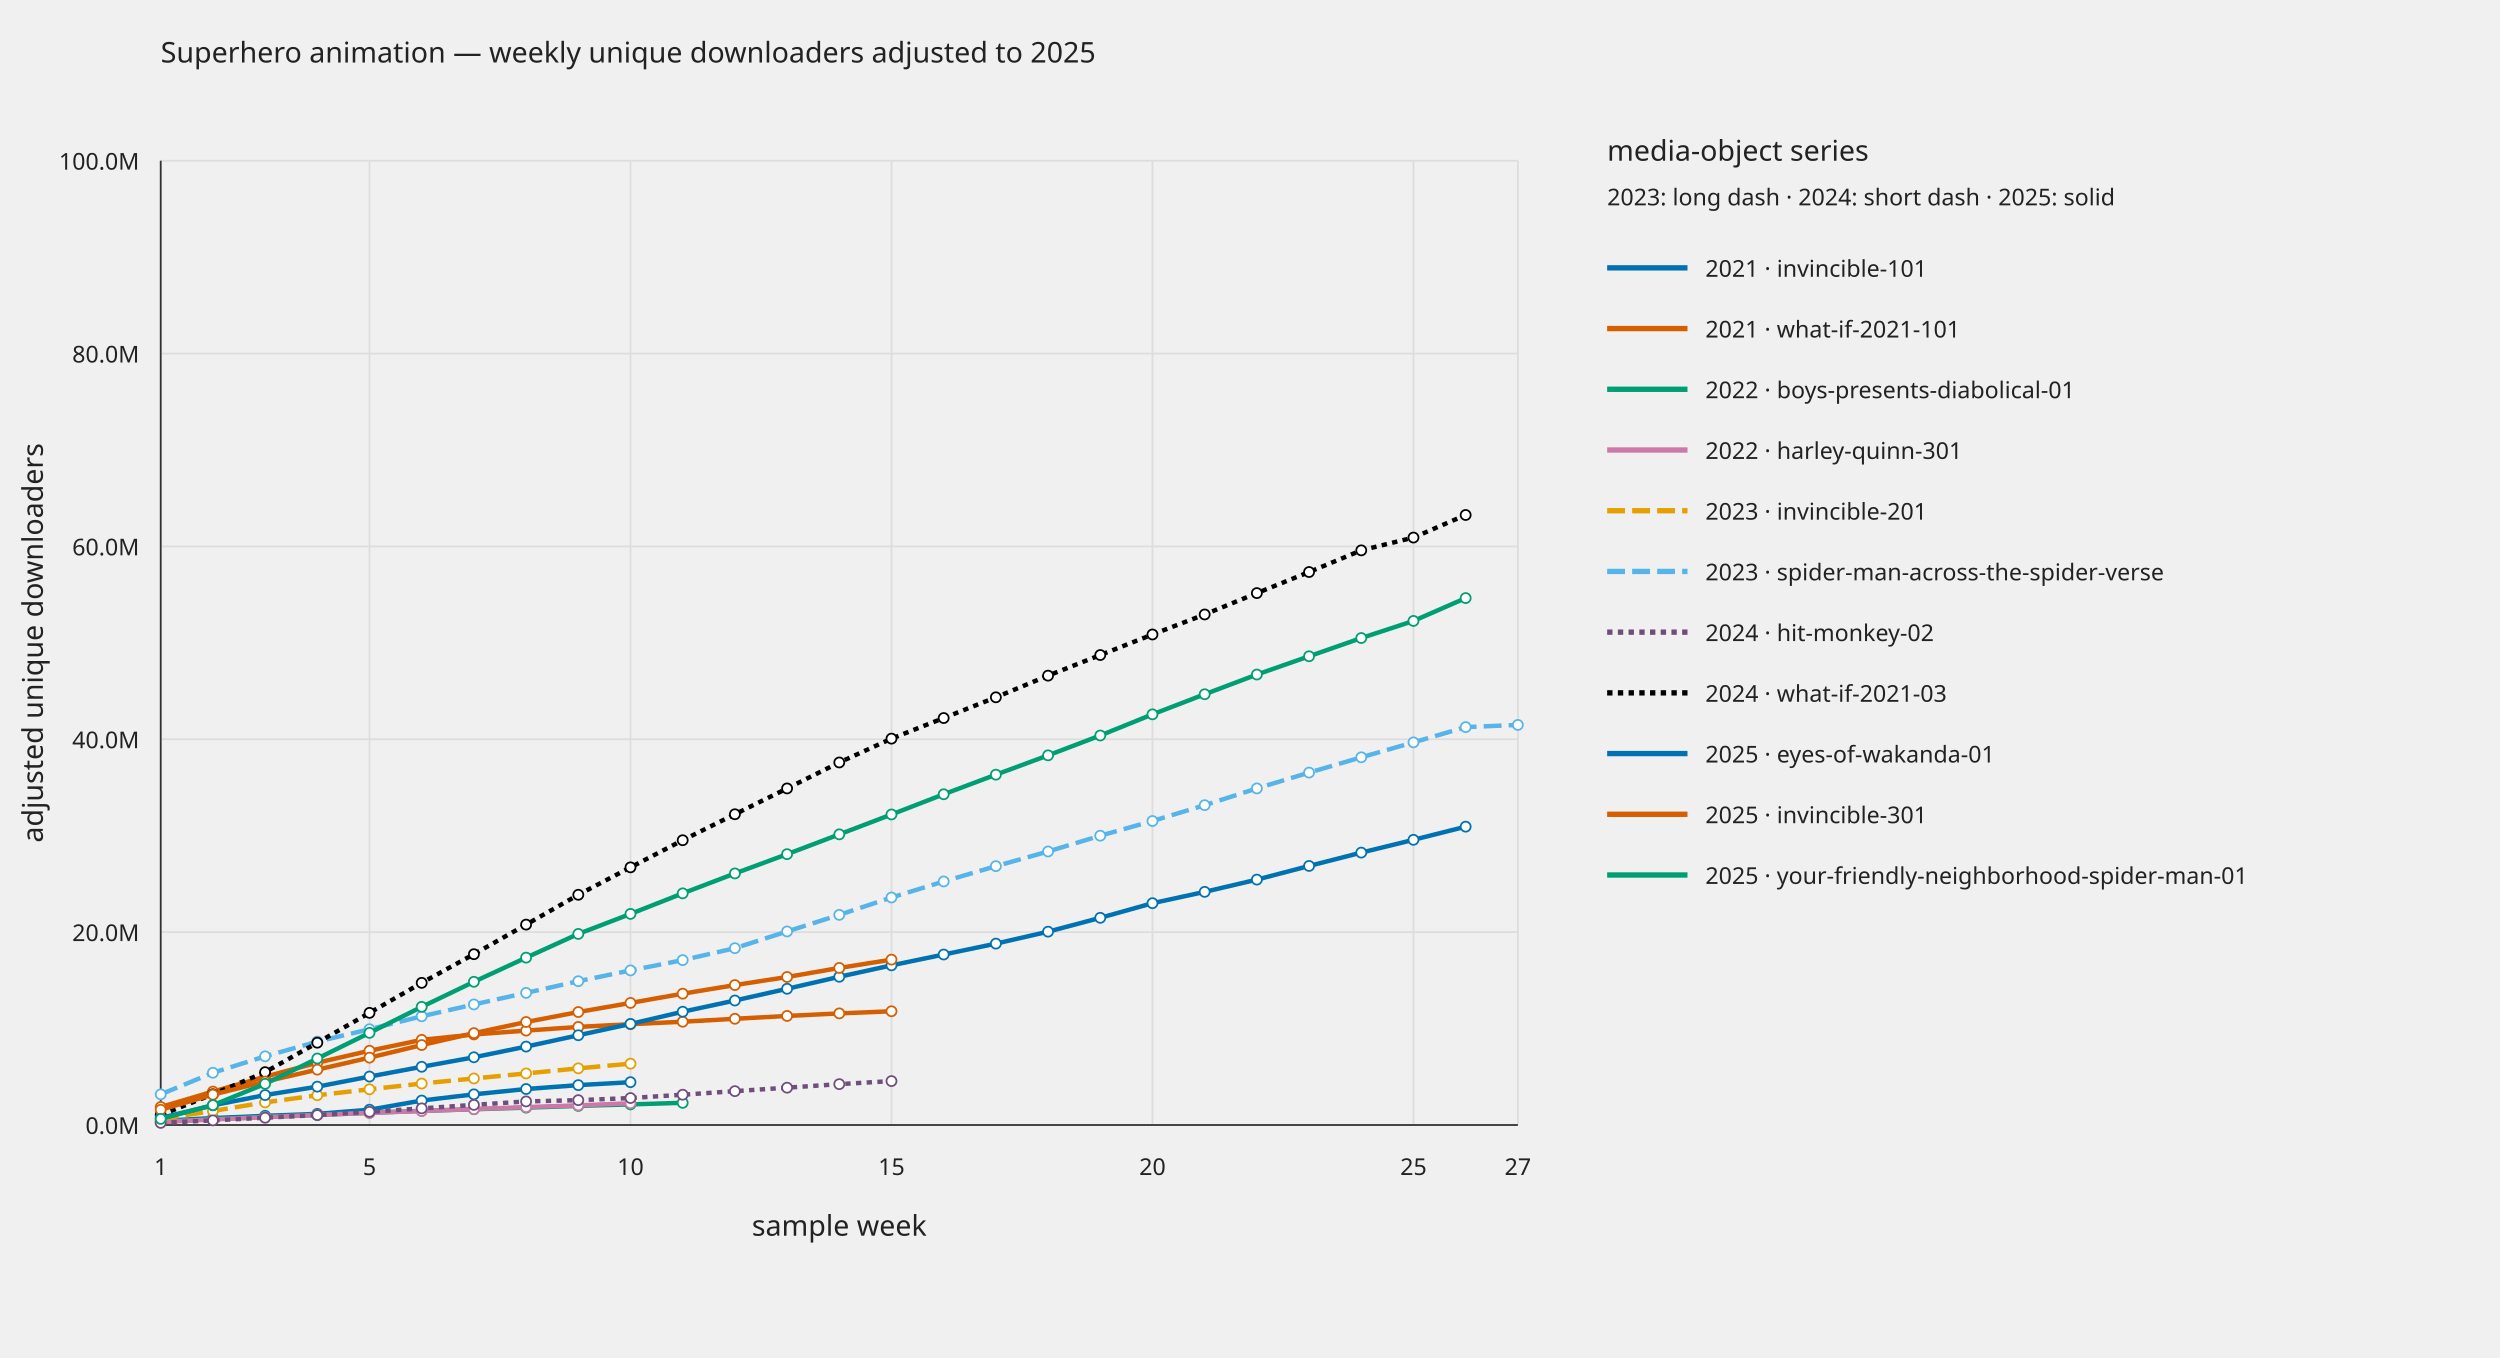
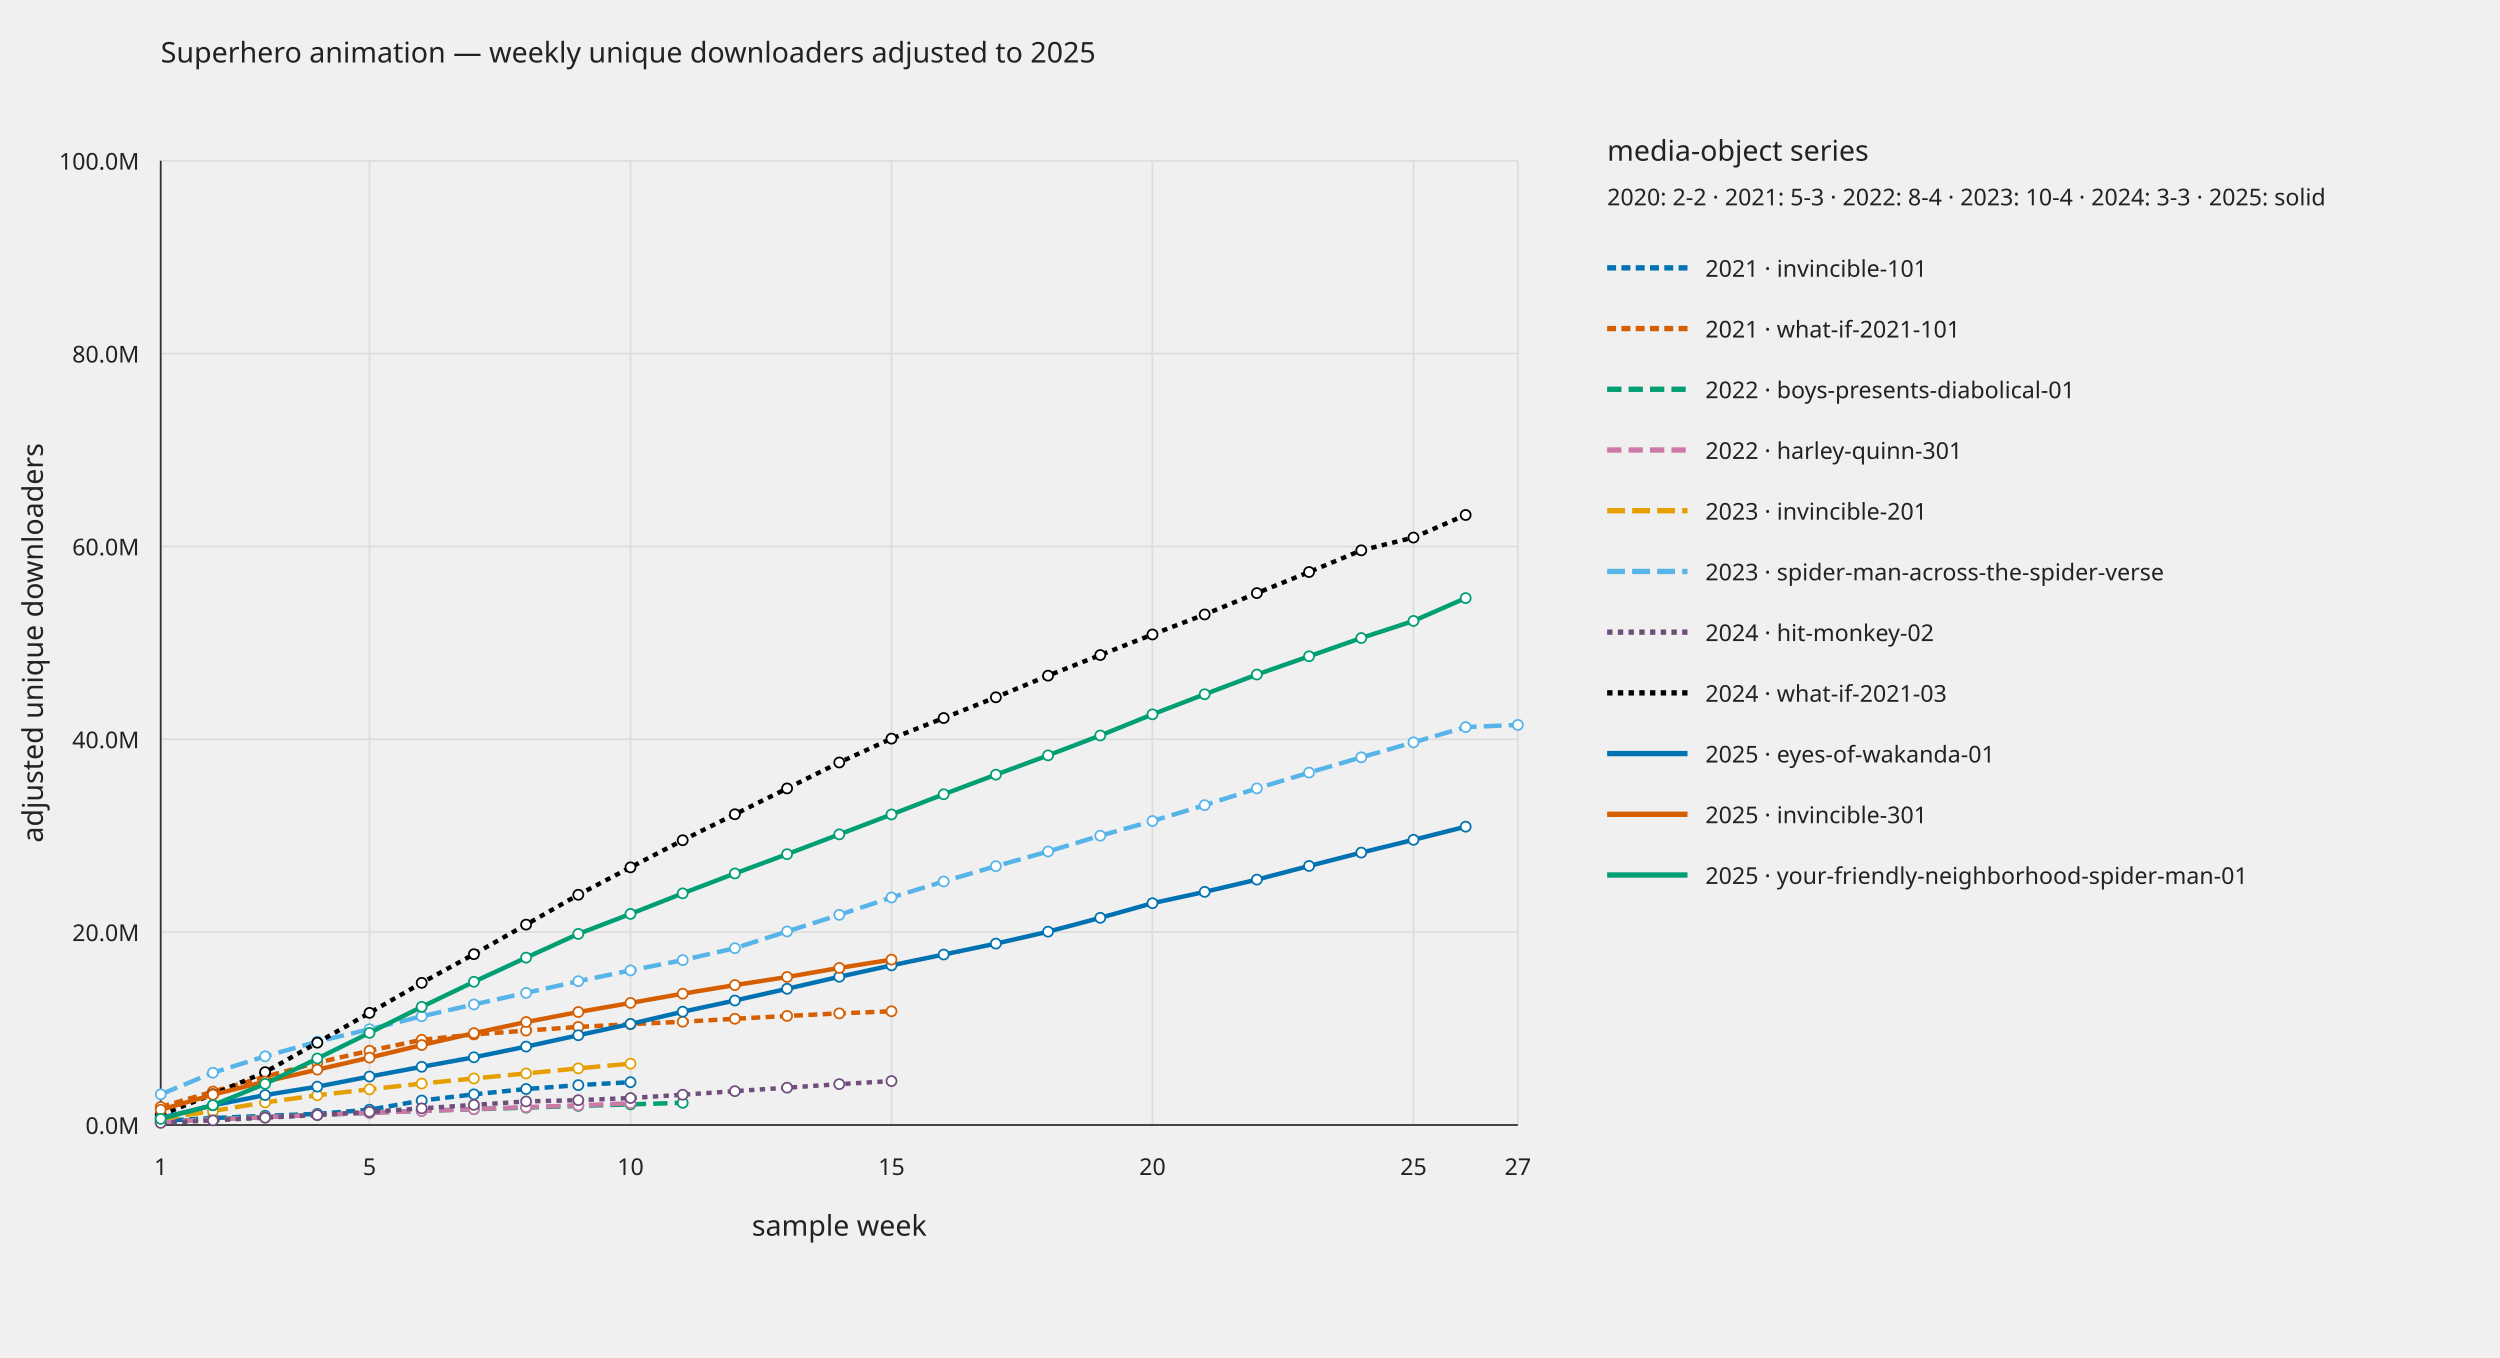
<svg xmlns="http://www.w3.org/2000/svg" role="img" aria-labelledby="superhero-animation-graph-title superhero-animation-graph-desc" viewBox="0 0 1400 760">
  <style>
.axis{stroke:#333;stroke-width:1}.grid{stroke:#ddd;stroke-width:1}
.label{font:16px sans-serif;fill:#222}.small{font:13px sans-serif;fill:#222}
.series{fill:none;stroke-width:2.5}.point{stroke-width:1;fill:#fff}
</style>
  <text x="90" y="35" class="label">Superhero animation — weekly unique downloaders adjusted to 2025</text>
  <line x1="90" y1="630" x2="850" y2="630" class="grid" />
  <text x="78" y="635" text-anchor="end" class="small">0.0M</text>
  <line x1="90" y1="522" x2="850" y2="522" class="grid" />
  <text x="78" y="527" text-anchor="end" class="small">20.0M</text>
  <line x1="90" y1="414" x2="850" y2="414" class="grid" />
  <text x="78" y="419" text-anchor="end" class="small">40.0M</text>
  <line x1="90" y1="306" x2="850" y2="306" class="grid" />
  <text x="78" y="311" text-anchor="end" class="small">60.0M</text>
  <line x1="90" y1="198" x2="850" y2="198" class="grid" />
  <text x="78" y="203" text-anchor="end" class="small">80.0M</text>
  <line x1="90" y1="90" x2="850" y2="90" class="grid" />
  <text x="78" y="95" text-anchor="end" class="small">100.0M</text>
  <line x1="90" y1="90" x2="90" y2="630" class="grid" />
  <text x="90" y="658" text-anchor="middle" class="small">1</text>
  <line x1="206.92" y1="90" x2="206.92" y2="630" class="grid" />
  <text x="206.92" y="658" text-anchor="middle" class="small">5</text>
  <line x1="353.08" y1="90" x2="353.08" y2="630" class="grid" />
  <text x="353.08" y="658" text-anchor="middle" class="small">10</text>
  <line x1="499.23" y1="90" x2="499.23" y2="630" class="grid" />
  <text x="499.23" y="658" text-anchor="middle" class="small">15</text>
  <line x1="645.38" y1="90" x2="645.38" y2="630" class="grid" />
  <text x="645.38" y="658" text-anchor="middle" class="small">20</text>
  <line x1="791.54" y1="90" x2="791.54" y2="630" class="grid" />
  <text x="791.54" y="658" text-anchor="middle" class="small">25</text>
  <line x1="850" y1="90" x2="850" y2="630" class="grid" />
  <text x="850" y="658" text-anchor="middle" class="small">27</text>
  <line x1="90" y1="90" x2="90" y2="630" class="axis" />
  <line x1="90" y1="630" x2="850" y2="630" class="axis" />
  <text x="470.0" y="692" text-anchor="middle" class="label">sample week</text>
  <text x="24" y="360.0" text-anchor="middle" transform="rotate(-90 24 360.0)" class="label">adjusted unique downloaders</text>
  <text x="900" y="90" class="label">media-object series</text>
-   <text x="900" y="115" class="small">2023: long dash · 2024: short dash · 2025: solid</text>
-   <polyline class="series" stroke="#0072B2" points="90,627.69 119.23,626.12 148.46,624.86 177.69,623.76 206.92,621.44 236.15,616.3 265.38,612.83 294.62,609.85 323.85,607.67 353.08,606.02" />
-   <circle class="point" cx="90" cy="627.69" r="2.8" stroke="#0072B2" />
-   <circle class="point" cx="119.23" cy="626.12" r="2.8" stroke="#0072B2" />
-   <circle class="point" cx="148.46" cy="624.86" r="2.8" stroke="#0072B2" />
-   <circle class="point" cx="177.69" cy="623.76" r="2.8" stroke="#0072B2" />
-   <circle class="point" cx="206.92" cy="621.44" r="2.8" stroke="#0072B2" />
-   <circle class="point" cx="236.15" cy="616.3" r="2.8" stroke="#0072B2" />
-   <circle class="point" cx="265.38" cy="612.83" r="2.8" stroke="#0072B2" />
-   <circle class="point" cx="294.62" cy="609.85" r="2.8" stroke="#0072B2" />
-   <circle class="point" cx="323.85" cy="607.67" r="2.8" stroke="#0072B2" />
-   <circle class="point" cx="353.08" cy="606.02" r="2.8" stroke="#0072B2" />
-   <line x1="900" y1="150" x2="945" y2="150" stroke="#0072B2" stroke-width="3" />
-   <text x="955" y="155" class="small">2021 · invincible-101</text>
-   <polyline class="series" stroke="#D55E00" points="90,619.91 119.23,611.28 148.46,602.96 177.69,595.1 206.92,588.42 236.15,582.31 265.38,579.29 294.62,577.13 323.85,575.08 353.08,573.53 382.31,572.17 411.54,570.52 440.77,568.93 470,567.5 499.23,566.31" />
-   <circle class="point" cx="90" cy="619.91" r="2.8" stroke="#D55E00" />
-   <circle class="point" cx="119.23" cy="611.28" r="2.8" stroke="#D55E00" />
-   <circle class="point" cx="148.46" cy="602.96" r="2.8" stroke="#D55E00" />
-   <circle class="point" cx="177.69" cy="595.1" r="2.8" stroke="#D55E00" />
-   <circle class="point" cx="206.92" cy="588.42" r="2.8" stroke="#D55E00" />
-   <circle class="point" cx="236.15" cy="582.31" r="2.8" stroke="#D55E00" />
-   <circle class="point" cx="265.38" cy="579.29" r="2.8" stroke="#D55E00" />
-   <circle class="point" cx="294.62" cy="577.13" r="2.8" stroke="#D55E00" />
-   <circle class="point" cx="323.85" cy="575.08" r="2.8" stroke="#D55E00" />
-   <circle class="point" cx="353.08" cy="573.53" r="2.8" stroke="#D55E00" />
-   <circle class="point" cx="382.31" cy="572.17" r="2.8" stroke="#D55E00" />
-   <circle class="point" cx="411.54" cy="570.52" r="2.8" stroke="#D55E00" />
-   <circle class="point" cx="440.77" cy="568.93" r="2.8" stroke="#D55E00" />
-   <circle class="point" cx="470" cy="567.5" r="2.8" stroke="#D55E00" />
-   <circle class="point" cx="499.23" cy="566.31" r="2.8" stroke="#D55E00" />
-   <line x1="900" y1="184" x2="945" y2="184" stroke="#D55E00" stroke-width="3" />
-   <text x="955" y="189" class="small">2021 · what-if-2021-101</text>
-   <polyline class="series" stroke="#009E73" points="90,628.23 119.23,626.68 148.46,625.5 177.69,624.31 206.92,623.15 236.15,622.1 265.38,621.18 294.62,620.28 323.85,619.31 353.08,618.45 382.31,617.58" />
-   <circle class="point" cx="90" cy="628.23" r="2.8" stroke="#009E73" />
-   <circle class="point" cx="119.23" cy="626.68" r="2.8" stroke="#009E73" />
-   <circle class="point" cx="148.46" cy="625.5" r="2.8" stroke="#009E73" />
-   <circle class="point" cx="177.69" cy="624.31" r="2.8" stroke="#009E73" />
-   <circle class="point" cx="206.92" cy="623.15" r="2.8" stroke="#009E73" />
-   <circle class="point" cx="236.15" cy="622.1" r="2.8" stroke="#009E73" />
-   <circle class="point" cx="265.38" cy="621.18" r="2.8" stroke="#009E73" />
-   <circle class="point" cx="294.62" cy="620.28" r="2.8" stroke="#009E73" />
-   <circle class="point" cx="323.85" cy="619.31" r="2.8" stroke="#009E73" />
-   <circle class="point" cx="353.08" cy="618.45" r="2.8" stroke="#009E73" />
-   <circle class="point" cx="382.31" cy="617.58" r="2.8" stroke="#009E73" />
-   <line x1="900" y1="218" x2="945" y2="218" stroke="#009E73" stroke-width="3" />
-   <text x="955" y="223" class="small">2022 · boys-presents-diabolical-01</text>
-   <polyline class="series" stroke="#CC79A7" points="90,628.23 119.23,626.91 148.46,625.61 177.69,624.37 206.92,623.23 236.15,622.14 265.38,621.09 294.62,619.98 323.85,619.01 353.08,617.8" />
-   <circle class="point" cx="90" cy="628.23" r="2.8" stroke="#CC79A7" />
-   <circle class="point" cx="119.23" cy="626.91" r="2.8" stroke="#CC79A7" />
-   <circle class="point" cx="148.46" cy="625.61" r="2.8" stroke="#CC79A7" />
-   <circle class="point" cx="177.69" cy="624.37" r="2.8" stroke="#CC79A7" />
-   <circle class="point" cx="206.92" cy="623.23" r="2.8" stroke="#CC79A7" />
-   <circle class="point" cx="236.15" cy="622.14" r="2.8" stroke="#CC79A7" />
-   <circle class="point" cx="265.38" cy="621.09" r="2.8" stroke="#CC79A7" />
-   <circle class="point" cx="294.62" cy="619.98" r="2.8" stroke="#CC79A7" />
-   <circle class="point" cx="323.85" cy="619.01" r="2.8" stroke="#CC79A7" />
-   <circle class="point" cx="353.08" cy="617.8" r="2.8" stroke="#CC79A7" />
-   <line x1="900" y1="252" x2="945" y2="252" stroke="#CC79A7" stroke-width="3" />
-   <text x="955" y="257" class="small">2022 · harley-quinn-301</text>
-   <polyline class="series" stroke="#E69F00" stroke-dasharray="10 4" points="90,626.64 119.23,622.14 148.46,617.33 177.69,613.35 206.92,610.01 236.15,606.79 265.38,603.94 294.62,601.13 323.85,598.28 353.08,595.65" />
-   <circle class="point" cx="90" cy="626.64" r="2.8" stroke="#E69F00" />
-   <circle class="point" cx="119.23" cy="622.14" r="2.8" stroke="#E69F00" />
-   <circle class="point" cx="148.46" cy="617.33" r="2.8" stroke="#E69F00" />
-   <circle class="point" cx="177.69" cy="613.35" r="2.8" stroke="#E69F00" />
-   <circle class="point" cx="206.92" cy="610.01" r="2.8" stroke="#E69F00" />
-   <circle class="point" cx="236.15" cy="606.79" r="2.8" stroke="#E69F00" />
-   <circle class="point" cx="265.38" cy="603.94" r="2.8" stroke="#E69F00" />
-   <circle class="point" cx="294.62" cy="601.13" r="2.8" stroke="#E69F00" />
-   <circle class="point" cx="323.85" cy="598.28" r="2.8" stroke="#E69F00" />
-   <circle class="point" cx="353.08" cy="595.65" r="2.8" stroke="#E69F00" />
-   <line x1="900" y1="286" x2="945" y2="286" stroke="#E69F00" stroke-width="3" stroke-dasharray="10 4" />
-   <text x="955" y="291" class="small">2023 · invincible-201</text>
-   <polyline class="series" stroke="#56B4E9" stroke-dasharray="10 4" points="90,612.84 119.23,600.74 148.46,591.54 177.69,583.31 206.92,576.37 236.15,569.13 265.38,562.49 294.62,556.01 323.85,549.48 353.08,543.42 382.31,537.66 411.54,530.98 440.77,521.61 470,512.32 499.23,502.59 528.46,493.62 557.69,485.05 586.92,476.83 616.15,467.99 645.38,459.77 674.62,450.9 703.85,441.51 733.08,432.65 762.31,424.09 791.54,415.72 820.77,407.19 850,405.95" />
-   <circle class="point" cx="90" cy="612.84" r="2.8" stroke="#56B4E9" />
-   <circle class="point" cx="119.23" cy="600.74" r="2.8" stroke="#56B4E9" />
-   <circle class="point" cx="148.46" cy="591.54" r="2.8" stroke="#56B4E9" />
-   <circle class="point" cx="177.69" cy="583.31" r="2.8" stroke="#56B4E9" />
-   <circle class="point" cx="206.92" cy="576.37" r="2.8" stroke="#56B4E9" />
-   <circle class="point" cx="236.15" cy="569.13" r="2.8" stroke="#56B4E9" />
-   <circle class="point" cx="265.38" cy="562.49" r="2.8" stroke="#56B4E9" />
-   <circle class="point" cx="294.62" cy="556.01" r="2.8" stroke="#56B4E9" />
-   <circle class="point" cx="323.85" cy="549.48" r="2.8" stroke="#56B4E9" />
-   <circle class="point" cx="353.08" cy="543.42" r="2.8" stroke="#56B4E9" />
-   <circle class="point" cx="382.31" cy="537.66" r="2.8" stroke="#56B4E9" />
-   <circle class="point" cx="411.54" cy="530.98" r="2.8" stroke="#56B4E9" />
-   <circle class="point" cx="440.77" cy="521.61" r="2.8" stroke="#56B4E9" />
-   <circle class="point" cx="470" cy="512.32" r="2.8" stroke="#56B4E9" />
-   <circle class="point" cx="499.23" cy="502.59" r="2.8" stroke="#56B4E9" />
-   <circle class="point" cx="528.46" cy="493.62" r="2.8" stroke="#56B4E9" />
-   <circle class="point" cx="557.69" cy="485.05" r="2.8" stroke="#56B4E9" />
-   <circle class="point" cx="586.92" cy="476.83" r="2.8" stroke="#56B4E9" />
-   <circle class="point" cx="616.15" cy="467.99" r="2.8" stroke="#56B4E9" />
-   <circle class="point" cx="645.38" cy="459.77" r="2.8" stroke="#56B4E9" />
-   <circle class="point" cx="674.62" cy="450.9" r="2.8" stroke="#56B4E9" />
-   <circle class="point" cx="703.85" cy="441.51" r="2.8" stroke="#56B4E9" />
-   <circle class="point" cx="733.08" cy="432.65" r="2.8" stroke="#56B4E9" />
-   <circle class="point" cx="762.31" cy="424.09" r="2.8" stroke="#56B4E9" />
-   <circle class="point" cx="791.54" cy="415.72" r="2.8" stroke="#56B4E9" />
-   <circle class="point" cx="820.77" cy="407.19" r="2.8" stroke="#56B4E9" />
-   <circle class="point" cx="850" cy="405.95" r="2.8" stroke="#56B4E9" />
-   <line x1="900" y1="320" x2="945" y2="320" stroke="#56B4E9" stroke-width="3" stroke-dasharray="10 4" />
-   <text x="955" y="325" class="small">2023 · spider-man-across-the-spider-verse</text>
-   <polyline class="series" stroke="#6F4E7C" stroke-dasharray="3 3" points="90,628.82 119.23,627.41 148.46,625.92 177.69,624.44 206.92,622.62 236.15,620.69 265.38,618.73 294.62,616.8 323.85,616.09 353.08,614.91 382.31,613.04 411.54,611.05 440.77,609.1 470,607.12 499.23,605.41" />
-   <circle class="point" cx="90" cy="628.82" r="2.8" stroke="#6F4E7C" />
-   <circle class="point" cx="119.23" cy="627.41" r="2.8" stroke="#6F4E7C" />
-   <circle class="point" cx="148.46" cy="625.92" r="2.8" stroke="#6F4E7C" />
-   <circle class="point" cx="177.69" cy="624.44" r="2.8" stroke="#6F4E7C" />
-   <circle class="point" cx="206.92" cy="622.62" r="2.8" stroke="#6F4E7C" />
-   <circle class="point" cx="236.15" cy="620.69" r="2.8" stroke="#6F4E7C" />
-   <circle class="point" cx="265.38" cy="618.73" r="2.8" stroke="#6F4E7C" />
-   <circle class="point" cx="294.62" cy="616.8" r="2.8" stroke="#6F4E7C" />
-   <circle class="point" cx="323.85" cy="616.09" r="2.8" stroke="#6F4E7C" />
-   <circle class="point" cx="353.08" cy="614.91" r="2.8" stroke="#6F4E7C" />
-   <circle class="point" cx="382.31" cy="613.04" r="2.8" stroke="#6F4E7C" />
-   <circle class="point" cx="411.54" cy="611.05" r="2.8" stroke="#6F4E7C" />
-   <circle class="point" cx="440.77" cy="609.1" r="2.8" stroke="#6F4E7C" />
-   <circle class="point" cx="470" cy="607.12" r="2.8" stroke="#6F4E7C" />
-   <circle class="point" cx="499.23" cy="605.41" r="2.8" stroke="#6F4E7C" />
-   <line x1="900" y1="354" x2="945" y2="354" stroke="#6F4E7C" stroke-width="3" stroke-dasharray="3 3" />
-   <text x="955" y="359" class="small">2024 · hit-monkey-02</text>
-   <polyline class="series" stroke="#000000" stroke-dasharray="3 3" points="90,624.44 119.23,612.77 148.46,600.41 177.69,583.91 206.92,567.2 236.15,550.39 265.38,534.35 294.62,517.78 323.85,501.07 353.08,485.72 382.31,470.53 411.54,455.98 440.77,441.52 470,426.98 499.23,413.63 528.46,402.1 557.69,390.49 586.92,378.36 616.15,366.82 645.38,355.31 674.62,344.1 703.85,332.13 733.08,320.33 762.31,308.2 791.54,301.03 820.77,288.39" />
-   <circle class="point" cx="90" cy="624.44" r="2.8" stroke="#000000" />
-   <circle class="point" cx="119.23" cy="612.77" r="2.8" stroke="#000000" />
-   <circle class="point" cx="148.46" cy="600.41" r="2.8" stroke="#000000" />
-   <circle class="point" cx="177.69" cy="583.91" r="2.8" stroke="#000000" />
-   <circle class="point" cx="206.92" cy="567.2" r="2.8" stroke="#000000" />
-   <circle class="point" cx="236.15" cy="550.39" r="2.8" stroke="#000000" />
-   <circle class="point" cx="265.38" cy="534.35" r="2.8" stroke="#000000" />
-   <circle class="point" cx="294.62" cy="517.78" r="2.8" stroke="#000000" />
-   <circle class="point" cx="323.85" cy="501.07" r="2.8" stroke="#000000" />
-   <circle class="point" cx="353.08" cy="485.72" r="2.8" stroke="#000000" />
-   <circle class="point" cx="382.31" cy="470.53" r="2.8" stroke="#000000" />
-   <circle class="point" cx="411.54" cy="455.98" r="2.8" stroke="#000000" />
-   <circle class="point" cx="440.77" cy="441.52" r="2.8" stroke="#000000" />
-   <circle class="point" cx="470" cy="426.98" r="2.8" stroke="#000000" />
-   <circle class="point" cx="499.23" cy="413.63" r="2.8" stroke="#000000" />
-   <circle class="point" cx="528.46" cy="402.1" r="2.8" stroke="#000000" />
-   <circle class="point" cx="557.69" cy="390.49" r="2.8" stroke="#000000" />
-   <circle class="point" cx="586.92" cy="378.36" r="2.8" stroke="#000000" />
-   <circle class="point" cx="616.15" cy="366.82" r="2.8" stroke="#000000" />
-   <circle class="point" cx="645.38" cy="355.31" r="2.8" stroke="#000000" />
-   <circle class="point" cx="674.62" cy="344.1" r="2.8" stroke="#000000" />
-   <circle class="point" cx="703.85" cy="332.13" r="2.8" stroke="#000000" />
-   <circle class="point" cx="733.08" cy="320.33" r="2.8" stroke="#000000" />
-   <circle class="point" cx="762.31" cy="308.2" r="2.8" stroke="#000000" />
-   <circle class="point" cx="791.54" cy="301.03" r="2.8" stroke="#000000" />
-   <circle class="point" cx="820.77" cy="288.39" r="2.8" stroke="#000000" />
-   <line x1="900" y1="388" x2="945" y2="388" stroke="#000000" stroke-width="3" stroke-dasharray="3 3" />
-   <text x="955" y="393" class="small">2024 · what-if-2021-03</text>
-   <polyline class="series" stroke="#0072B2" points="90,626.06 119.23,618.97 148.46,613.23 177.69,608.52 206.92,602.87 236.15,597.4 265.38,592.08 294.62,586.09 323.85,579.74 353.08,573.39 382.31,566.56 411.54,560.28 440.77,553.71 470,546.99 499.23,540.59 528.46,534.53 557.69,528.43 586.92,521.73 616.15,513.97 645.38,505.79 674.62,499.44 703.85,492.58 733.08,484.93 762.31,477.46 791.54,470.29 820.77,462.93" />
-   <circle class="point" cx="90" cy="626.06" r="2.8" stroke="#0072B2" />
-   <circle class="point" cx="119.23" cy="618.97" r="2.8" stroke="#0072B2" />
-   <circle class="point" cx="148.46" cy="613.23" r="2.8" stroke="#0072B2" />
-   <circle class="point" cx="177.69" cy="608.52" r="2.8" stroke="#0072B2" />
-   <circle class="point" cx="206.92" cy="602.87" r="2.8" stroke="#0072B2" />
-   <circle class="point" cx="236.15" cy="597.4" r="2.8" stroke="#0072B2" />
-   <circle class="point" cx="265.38" cy="592.08" r="2.8" stroke="#0072B2" />
-   <circle class="point" cx="294.62" cy="586.09" r="2.8" stroke="#0072B2" />
-   <circle class="point" cx="323.85" cy="579.74" r="2.8" stroke="#0072B2" />
-   <circle class="point" cx="353.08" cy="573.39" r="2.8" stroke="#0072B2" />
-   <circle class="point" cx="382.31" cy="566.56" r="2.8" stroke="#0072B2" />
-   <circle class="point" cx="411.54" cy="560.28" r="2.8" stroke="#0072B2" />
-   <circle class="point" cx="440.77" cy="553.71" r="2.8" stroke="#0072B2" />
-   <circle class="point" cx="470" cy="546.99" r="2.8" stroke="#0072B2" />
-   <circle class="point" cx="499.23" cy="540.59" r="2.8" stroke="#0072B2" />
-   <circle class="point" cx="528.46" cy="534.53" r="2.8" stroke="#0072B2" />
-   <circle class="point" cx="557.69" cy="528.43" r="2.8" stroke="#0072B2" />
-   <circle class="point" cx="586.92" cy="521.73" r="2.8" stroke="#0072B2" />
-   <circle class="point" cx="616.15" cy="513.97" r="2.8" stroke="#0072B2" />
-   <circle class="point" cx="645.38" cy="505.79" r="2.8" stroke="#0072B2" />
-   <circle class="point" cx="674.62" cy="499.44" r="2.8" stroke="#0072B2" />
-   <circle class="point" cx="703.85" cy="492.58" r="2.8" stroke="#0072B2" />
-   <circle class="point" cx="733.08" cy="484.93" r="2.8" stroke="#0072B2" />
-   <circle class="point" cx="762.31" cy="477.46" r="2.8" stroke="#0072B2" />
-   <circle class="point" cx="791.54" cy="470.29" r="2.8" stroke="#0072B2" />
-   <circle class="point" cx="820.77" cy="462.93" r="2.8" stroke="#0072B2" />
-   <line x1="900" y1="422" x2="945" y2="422" stroke="#0072B2" stroke-width="3" />
-   <text x="955" y="427" class="small">2025 · eyes-of-wakanda-01</text>
-   <polyline class="series" stroke="#D55E00" points="90,621.45 119.23,612.99 148.46,605.69 177.69,598.99 206.92,592.28 236.15,585.22 265.38,578.56 294.62,572.32 323.85,566.74 353.08,561.63 382.31,556.46 411.54,551.64 440.77,547.11 470,542.04 499.23,537.39" />
-   <circle class="point" cx="90" cy="621.45" r="2.8" stroke="#D55E00" />
-   <circle class="point" cx="119.23" cy="612.99" r="2.8" stroke="#D55E00" />
-   <circle class="point" cx="148.46" cy="605.69" r="2.8" stroke="#D55E00" />
-   <circle class="point" cx="177.69" cy="598.99" r="2.8" stroke="#D55E00" />
-   <circle class="point" cx="206.92" cy="592.28" r="2.8" stroke="#D55E00" />
-   <circle class="point" cx="236.15" cy="585.22" r="2.8" stroke="#D55E00" />
-   <circle class="point" cx="265.38" cy="578.56" r="2.8" stroke="#D55E00" />
-   <circle class="point" cx="294.62" cy="572.32" r="2.8" stroke="#D55E00" />
-   <circle class="point" cx="323.85" cy="566.74" r="2.8" stroke="#D55E00" />
-   <circle class="point" cx="353.08" cy="561.63" r="2.8" stroke="#D55E00" />
-   <circle class="point" cx="382.31" cy="556.46" r="2.8" stroke="#D55E00" />
-   <circle class="point" cx="411.54" cy="551.64" r="2.8" stroke="#D55E00" />
-   <circle class="point" cx="440.77" cy="547.11" r="2.8" stroke="#D55E00" />
-   <circle class="point" cx="470" cy="542.04" r="2.8" stroke="#D55E00" />
-   <circle class="point" cx="499.23" cy="537.39" r="2.8" stroke="#D55E00" />
-   <line x1="900" y1="456" x2="945" y2="456" stroke="#D55E00" stroke-width="3" />
-   <text x="955" y="461" class="small">2025 · invincible-301</text>
-   <polyline class="series" stroke="#009E73" points="90,626.56 119.23,618.88 148.46,606.95 177.69,592.77 206.92,578.39 236.15,563.84 265.38,549.8 294.62,536.27 323.85,522.99 353.08,511.78 382.31,500.28 411.54,489.13 440.77,478.33 470,467.24 499.23,456.1 528.46,444.79 557.69,433.81 586.92,423 616.15,411.87 645.38,400.03 674.62,388.78 703.85,377.74 733.08,367.51 762.31,357.3 791.54,347.72 820.77,334.93" />
-   <circle class="point" cx="90" cy="626.56" r="2.8" stroke="#009E73" />
-   <circle class="point" cx="119.23" cy="618.88" r="2.8" stroke="#009E73" />
-   <circle class="point" cx="148.46" cy="606.95" r="2.8" stroke="#009E73" />
-   <circle class="point" cx="177.69" cy="592.77" r="2.8" stroke="#009E73" />
-   <circle class="point" cx="206.92" cy="578.39" r="2.8" stroke="#009E73" />
-   <circle class="point" cx="236.15" cy="563.84" r="2.8" stroke="#009E73" />
-   <circle class="point" cx="265.38" cy="549.8" r="2.8" stroke="#009E73" />
-   <circle class="point" cx="294.62" cy="536.27" r="2.8" stroke="#009E73" />
-   <circle class="point" cx="323.85" cy="522.99" r="2.8" stroke="#009E73" />
-   <circle class="point" cx="353.08" cy="511.78" r="2.8" stroke="#009E73" />
-   <circle class="point" cx="382.31" cy="500.28" r="2.8" stroke="#009E73" />
-   <circle class="point" cx="411.54" cy="489.13" r="2.8" stroke="#009E73" />
-   <circle class="point" cx="440.77" cy="478.33" r="2.8" stroke="#009E73" />
-   <circle class="point" cx="470" cy="467.24" r="2.8" stroke="#009E73" />
-   <circle class="point" cx="499.23" cy="456.1" r="2.8" stroke="#009E73" />
-   <circle class="point" cx="528.46" cy="444.79" r="2.8" stroke="#009E73" />
-   <circle class="point" cx="557.69" cy="433.81" r="2.8" stroke="#009E73" />
-   <circle class="point" cx="586.92" cy="423" r="2.8" stroke="#009E73" />
-   <circle class="point" cx="616.15" cy="411.87" r="2.8" stroke="#009E73" />
-   <circle class="point" cx="645.38" cy="400.03" r="2.8" stroke="#009E73" />
-   <circle class="point" cx="674.62" cy="388.78" r="2.8" stroke="#009E73" />
-   <circle class="point" cx="703.85" cy="377.74" r="2.8" stroke="#009E73" />
-   <circle class="point" cx="733.08" cy="367.51" r="2.8" stroke="#009E73" />
-   <circle class="point" cx="762.31" cy="357.3" r="2.8" stroke="#009E73" />
-   <circle class="point" cx="791.54" cy="347.72" r="2.8" stroke="#009E73" />
-   <circle class="point" cx="820.77" cy="334.93" r="2.8" stroke="#009E73" />
-   <line x1="900" y1="490" x2="945" y2="490" stroke="#009E73" stroke-width="3" />
-   <text x="955" y="495" class="small">2025 · your-friendly-neighborhood-spider-man-01</text>
+   <text x="900" y="115" class="small">2020: 2-2 · 2021: 5-3 · 2022: 8-4 · 2023: 10-4 · 2024: 3-3 · 2025: solid</text>
+   <g id="composite-chart">
+     <g id="line-graph-1-invincible-101">
+       <polyline class="series" stroke="#0072B2" stroke-dasharray="5 3" points="90,627.69 119.23,626.12 148.46,624.86 177.69,623.76 206.92,621.44 236.15,616.3 265.38,612.83 294.62,609.85 323.85,607.67 353.08,606.02" />
+       <circle class="point" cx="90" cy="627.69" r="2.8" stroke="#0072B2" />
+       <circle class="point" cx="119.23" cy="626.12" r="2.8" stroke="#0072B2" />
+       <circle class="point" cx="148.46" cy="624.86" r="2.8" stroke="#0072B2" />
+       <circle class="point" cx="177.69" cy="623.76" r="2.8" stroke="#0072B2" />
+       <circle class="point" cx="206.92" cy="621.44" r="2.8" stroke="#0072B2" />
+       <circle class="point" cx="236.15" cy="616.3" r="2.8" stroke="#0072B2" />
+       <circle class="point" cx="265.38" cy="612.83" r="2.8" stroke="#0072B2" />
+       <circle class="point" cx="294.62" cy="609.85" r="2.8" stroke="#0072B2" />
+       <circle class="point" cx="323.85" cy="607.67" r="2.8" stroke="#0072B2" />
+       <circle class="point" cx="353.08" cy="606.02" r="2.8" stroke="#0072B2" />
+       <line x1="900" y1="150" x2="945" y2="150" stroke="#0072B2" stroke-width="3" stroke-dasharray="5 3" />
+       <text x="955" y="155" class="small">2021 · invincible-101</text>
+     </g>
+     <g id="line-graph-2-what-if-2021-101">
+       <polyline class="series" stroke="#D55E00" stroke-dasharray="5 3" points="90,619.91 119.23,611.28 148.46,602.96 177.69,595.1 206.92,588.42 236.15,582.31 265.38,579.29 294.62,577.13 323.85,575.08 353.08,573.53 382.31,572.17 411.54,570.52 440.77,568.93 470,567.5 499.23,566.31" />
+       <circle class="point" cx="90" cy="619.91" r="2.8" stroke="#D55E00" />
+       <circle class="point" cx="119.23" cy="611.28" r="2.8" stroke="#D55E00" />
+       <circle class="point" cx="148.46" cy="602.96" r="2.8" stroke="#D55E00" />
+       <circle class="point" cx="177.69" cy="595.1" r="2.8" stroke="#D55E00" />
+       <circle class="point" cx="206.92" cy="588.42" r="2.8" stroke="#D55E00" />
+       <circle class="point" cx="236.15" cy="582.31" r="2.8" stroke="#D55E00" />
+       <circle class="point" cx="265.38" cy="579.29" r="2.8" stroke="#D55E00" />
+       <circle class="point" cx="294.62" cy="577.13" r="2.8" stroke="#D55E00" />
+       <circle class="point" cx="323.85" cy="575.08" r="2.8" stroke="#D55E00" />
+       <circle class="point" cx="353.08" cy="573.53" r="2.8" stroke="#D55E00" />
+       <circle class="point" cx="382.31" cy="572.17" r="2.8" stroke="#D55E00" />
+       <circle class="point" cx="411.54" cy="570.52" r="2.8" stroke="#D55E00" />
+       <circle class="point" cx="440.77" cy="568.93" r="2.8" stroke="#D55E00" />
+       <circle class="point" cx="470" cy="567.5" r="2.8" stroke="#D55E00" />
+       <circle class="point" cx="499.23" cy="566.31" r="2.8" stroke="#D55E00" />
+       <line x1="900" y1="184" x2="945" y2="184" stroke="#D55E00" stroke-width="3" stroke-dasharray="5 3" />
+       <text x="955" y="189" class="small">2021 · what-if-2021-101</text>
+     </g>
+     <g id="line-graph-3-boys-presents-diabolical-01">
+       <polyline class="series" stroke="#009E73" stroke-dasharray="8 4" points="90,628.23 119.23,626.68 148.46,625.5 177.69,624.31 206.92,623.15 236.15,622.1 265.38,621.18 294.62,620.28 323.85,619.31 353.08,618.45 382.31,617.58" />
+       <circle class="point" cx="90" cy="628.23" r="2.8" stroke="#009E73" />
+       <circle class="point" cx="119.23" cy="626.68" r="2.8" stroke="#009E73" />
+       <circle class="point" cx="148.46" cy="625.5" r="2.8" stroke="#009E73" />
+       <circle class="point" cx="177.69" cy="624.31" r="2.8" stroke="#009E73" />
+       <circle class="point" cx="206.92" cy="623.15" r="2.8" stroke="#009E73" />
+       <circle class="point" cx="236.15" cy="622.1" r="2.8" stroke="#009E73" />
+       <circle class="point" cx="265.38" cy="621.18" r="2.8" stroke="#009E73" />
+       <circle class="point" cx="294.62" cy="620.28" r="2.8" stroke="#009E73" />
+       <circle class="point" cx="323.85" cy="619.31" r="2.8" stroke="#009E73" />
+       <circle class="point" cx="353.08" cy="618.45" r="2.8" stroke="#009E73" />
+       <circle class="point" cx="382.31" cy="617.58" r="2.8" stroke="#009E73" />
+       <line x1="900" y1="218" x2="945" y2="218" stroke="#009E73" stroke-width="3" stroke-dasharray="8 4" />
+       <text x="955" y="223" class="small">2022 · boys-presents-diabolical-01</text>
+     </g>
+     <g id="line-graph-4-harley-quinn-301">
+       <polyline class="series" stroke="#CC79A7" stroke-dasharray="8 4" points="90,628.23 119.23,626.91 148.46,625.61 177.69,624.37 206.92,623.23 236.15,622.14 265.38,621.09 294.62,619.98 323.85,619.01 353.08,617.8" />
+       <circle class="point" cx="90" cy="628.23" r="2.8" stroke="#CC79A7" />
+       <circle class="point" cx="119.23" cy="626.91" r="2.8" stroke="#CC79A7" />
+       <circle class="point" cx="148.46" cy="625.61" r="2.8" stroke="#CC79A7" />
+       <circle class="point" cx="177.69" cy="624.37" r="2.8" stroke="#CC79A7" />
+       <circle class="point" cx="206.92" cy="623.23" r="2.8" stroke="#CC79A7" />
+       <circle class="point" cx="236.15" cy="622.14" r="2.8" stroke="#CC79A7" />
+       <circle class="point" cx="265.38" cy="621.09" r="2.8" stroke="#CC79A7" />
+       <circle class="point" cx="294.62" cy="619.98" r="2.8" stroke="#CC79A7" />
+       <circle class="point" cx="323.85" cy="619.01" r="2.8" stroke="#CC79A7" />
+       <circle class="point" cx="353.08" cy="617.8" r="2.8" stroke="#CC79A7" />
+       <line x1="900" y1="252" x2="945" y2="252" stroke="#CC79A7" stroke-width="3" stroke-dasharray="8 4" />
+       <text x="955" y="257" class="small">2022 · harley-quinn-301</text>
+     </g>
+     <g id="line-graph-5-invincible-201">
+       <polyline class="series" stroke="#E69F00" stroke-dasharray="10 4" points="90,626.64 119.23,622.14 148.46,617.33 177.69,613.35 206.92,610.01 236.15,606.79 265.38,603.94 294.62,601.13 323.85,598.28 353.08,595.65" />
+       <circle class="point" cx="90" cy="626.64" r="2.8" stroke="#E69F00" />
+       <circle class="point" cx="119.23" cy="622.14" r="2.8" stroke="#E69F00" />
+       <circle class="point" cx="148.46" cy="617.33" r="2.8" stroke="#E69F00" />
+       <circle class="point" cx="177.69" cy="613.35" r="2.8" stroke="#E69F00" />
+       <circle class="point" cx="206.92" cy="610.01" r="2.8" stroke="#E69F00" />
+       <circle class="point" cx="236.15" cy="606.79" r="2.8" stroke="#E69F00" />
+       <circle class="point" cx="265.38" cy="603.94" r="2.8" stroke="#E69F00" />
+       <circle class="point" cx="294.62" cy="601.13" r="2.8" stroke="#E69F00" />
+       <circle class="point" cx="323.85" cy="598.28" r="2.8" stroke="#E69F00" />
+       <circle class="point" cx="353.08" cy="595.65" r="2.8" stroke="#E69F00" />
+       <line x1="900" y1="286" x2="945" y2="286" stroke="#E69F00" stroke-width="3" stroke-dasharray="10 4" />
+       <text x="955" y="291" class="small">2023 · invincible-201</text>
+     </g>
+     <g id="line-graph-6-spider-man-across-the-spider-verse">
+       <polyline class="series" stroke="#56B4E9" stroke-dasharray="10 4" points="90,612.84 119.23,600.74 148.46,591.54 177.69,583.31 206.92,576.37 236.15,569.13 265.38,562.49 294.62,556.01 323.85,549.48 353.08,543.42 382.31,537.66 411.54,530.98 440.77,521.61 470,512.32 499.23,502.59 528.46,493.62 557.69,485.05 586.92,476.83 616.15,467.99 645.38,459.77 674.62,450.9 703.85,441.51 733.08,432.65 762.31,424.09 791.54,415.72 820.77,407.19 850,405.95" />
+       <circle class="point" cx="90" cy="612.84" r="2.8" stroke="#56B4E9" />
+       <circle class="point" cx="119.23" cy="600.74" r="2.8" stroke="#56B4E9" />
+       <circle class="point" cx="148.46" cy="591.54" r="2.8" stroke="#56B4E9" />
+       <circle class="point" cx="177.69" cy="583.31" r="2.8" stroke="#56B4E9" />
+       <circle class="point" cx="206.92" cy="576.37" r="2.8" stroke="#56B4E9" />
+       <circle class="point" cx="236.15" cy="569.13" r="2.8" stroke="#56B4E9" />
+       <circle class="point" cx="265.38" cy="562.49" r="2.8" stroke="#56B4E9" />
+       <circle class="point" cx="294.62" cy="556.01" r="2.8" stroke="#56B4E9" />
+       <circle class="point" cx="323.85" cy="549.48" r="2.8" stroke="#56B4E9" />
+       <circle class="point" cx="353.08" cy="543.42" r="2.8" stroke="#56B4E9" />
+       <circle class="point" cx="382.31" cy="537.66" r="2.8" stroke="#56B4E9" />
+       <circle class="point" cx="411.54" cy="530.98" r="2.8" stroke="#56B4E9" />
+       <circle class="point" cx="440.77" cy="521.61" r="2.8" stroke="#56B4E9" />
+       <circle class="point" cx="470" cy="512.32" r="2.8" stroke="#56B4E9" />
+       <circle class="point" cx="499.23" cy="502.59" r="2.8" stroke="#56B4E9" />
+       <circle class="point" cx="528.46" cy="493.62" r="2.8" stroke="#56B4E9" />
+       <circle class="point" cx="557.69" cy="485.05" r="2.8" stroke="#56B4E9" />
+       <circle class="point" cx="586.92" cy="476.83" r="2.8" stroke="#56B4E9" />
+       <circle class="point" cx="616.15" cy="467.99" r="2.8" stroke="#56B4E9" />
+       <circle class="point" cx="645.38" cy="459.77" r="2.8" stroke="#56B4E9" />
+       <circle class="point" cx="674.62" cy="450.9" r="2.8" stroke="#56B4E9" />
+       <circle class="point" cx="703.85" cy="441.51" r="2.8" stroke="#56B4E9" />
+       <circle class="point" cx="733.08" cy="432.65" r="2.8" stroke="#56B4E9" />
+       <circle class="point" cx="762.31" cy="424.09" r="2.8" stroke="#56B4E9" />
+       <circle class="point" cx="791.54" cy="415.72" r="2.8" stroke="#56B4E9" />
+       <circle class="point" cx="820.77" cy="407.19" r="2.8" stroke="#56B4E9" />
+       <circle class="point" cx="850" cy="405.95" r="2.8" stroke="#56B4E9" />
+       <line x1="900" y1="320" x2="945" y2="320" stroke="#56B4E9" stroke-width="3" stroke-dasharray="10 4" />
+       <text x="955" y="325" class="small">2023 · spider-man-across-the-spider-verse</text>
+     </g>
+     <g id="line-graph-7-hit-monkey-02">
+       <polyline class="series" stroke="#6F4E7C" stroke-dasharray="3 3" points="90,628.82 119.23,627.41 148.46,625.92 177.69,624.44 206.92,622.62 236.15,620.69 265.38,618.73 294.62,616.8 323.85,616.09 353.08,614.91 382.31,613.04 411.54,611.05 440.77,609.1 470,607.12 499.23,605.41" />
+       <circle class="point" cx="90" cy="628.82" r="2.8" stroke="#6F4E7C" />
+       <circle class="point" cx="119.23" cy="627.41" r="2.8" stroke="#6F4E7C" />
+       <circle class="point" cx="148.46" cy="625.92" r="2.8" stroke="#6F4E7C" />
+       <circle class="point" cx="177.69" cy="624.44" r="2.8" stroke="#6F4E7C" />
+       <circle class="point" cx="206.92" cy="622.62" r="2.8" stroke="#6F4E7C" />
+       <circle class="point" cx="236.15" cy="620.69" r="2.8" stroke="#6F4E7C" />
+       <circle class="point" cx="265.38" cy="618.73" r="2.8" stroke="#6F4E7C" />
+       <circle class="point" cx="294.62" cy="616.8" r="2.8" stroke="#6F4E7C" />
+       <circle class="point" cx="323.85" cy="616.09" r="2.8" stroke="#6F4E7C" />
+       <circle class="point" cx="353.08" cy="614.91" r="2.8" stroke="#6F4E7C" />
+       <circle class="point" cx="382.31" cy="613.04" r="2.8" stroke="#6F4E7C" />
+       <circle class="point" cx="411.54" cy="611.05" r="2.8" stroke="#6F4E7C" />
+       <circle class="point" cx="440.77" cy="609.1" r="2.8" stroke="#6F4E7C" />
+       <circle class="point" cx="470" cy="607.12" r="2.8" stroke="#6F4E7C" />
+       <circle class="point" cx="499.23" cy="605.41" r="2.8" stroke="#6F4E7C" />
+       <line x1="900" y1="354" x2="945" y2="354" stroke="#6F4E7C" stroke-width="3" stroke-dasharray="3 3" />
+       <text x="955" y="359" class="small">2024 · hit-monkey-02</text>
+     </g>
+     <g id="line-graph-8-what-if-2021-03">
+       <polyline class="series" stroke="#000000" stroke-dasharray="3 3" points="90,624.44 119.23,612.77 148.46,600.41 177.69,583.91 206.92,567.2 236.15,550.39 265.38,534.35 294.62,517.78 323.85,501.07 353.08,485.72 382.31,470.53 411.54,455.98 440.77,441.52 470,426.98 499.23,413.63 528.46,402.1 557.69,390.49 586.92,378.36 616.15,366.82 645.38,355.31 674.62,344.1 703.85,332.13 733.08,320.33 762.31,308.2 791.54,301.03 820.77,288.39" />
+       <circle class="point" cx="90" cy="624.44" r="2.8" stroke="#000000" />
+       <circle class="point" cx="119.23" cy="612.77" r="2.8" stroke="#000000" />
+       <circle class="point" cx="148.46" cy="600.41" r="2.8" stroke="#000000" />
+       <circle class="point" cx="177.69" cy="583.91" r="2.8" stroke="#000000" />
+       <circle class="point" cx="206.92" cy="567.2" r="2.8" stroke="#000000" />
+       <circle class="point" cx="236.15" cy="550.39" r="2.8" stroke="#000000" />
+       <circle class="point" cx="265.38" cy="534.35" r="2.8" stroke="#000000" />
+       <circle class="point" cx="294.62" cy="517.78" r="2.8" stroke="#000000" />
+       <circle class="point" cx="323.85" cy="501.07" r="2.8" stroke="#000000" />
+       <circle class="point" cx="353.08" cy="485.72" r="2.8" stroke="#000000" />
+       <circle class="point" cx="382.31" cy="470.53" r="2.8" stroke="#000000" />
+       <circle class="point" cx="411.54" cy="455.98" r="2.8" stroke="#000000" />
+       <circle class="point" cx="440.77" cy="441.52" r="2.8" stroke="#000000" />
+       <circle class="point" cx="470" cy="426.98" r="2.8" stroke="#000000" />
+       <circle class="point" cx="499.23" cy="413.63" r="2.8" stroke="#000000" />
+       <circle class="point" cx="528.46" cy="402.1" r="2.8" stroke="#000000" />
+       <circle class="point" cx="557.69" cy="390.49" r="2.8" stroke="#000000" />
+       <circle class="point" cx="586.92" cy="378.36" r="2.8" stroke="#000000" />
+       <circle class="point" cx="616.15" cy="366.82" r="2.8" stroke="#000000" />
+       <circle class="point" cx="645.38" cy="355.31" r="2.8" stroke="#000000" />
+       <circle class="point" cx="674.62" cy="344.1" r="2.8" stroke="#000000" />
+       <circle class="point" cx="703.85" cy="332.13" r="2.8" stroke="#000000" />
+       <circle class="point" cx="733.08" cy="320.33" r="2.8" stroke="#000000" />
+       <circle class="point" cx="762.31" cy="308.2" r="2.8" stroke="#000000" />
+       <circle class="point" cx="791.54" cy="301.03" r="2.8" stroke="#000000" />
+       <circle class="point" cx="820.77" cy="288.39" r="2.8" stroke="#000000" />
+       <line x1="900" y1="388" x2="945" y2="388" stroke="#000000" stroke-width="3" stroke-dasharray="3 3" />
+       <text x="955" y="393" class="small">2024 · what-if-2021-03</text>
+     </g>
+     <g id="line-graph-9-eyes-of-wakanda-01">
+       <polyline class="series" stroke="#0072B2" points="90,626.06 119.23,618.97 148.46,613.23 177.69,608.52 206.92,602.87 236.15,597.4 265.38,592.08 294.62,586.09 323.85,579.74 353.08,573.39 382.31,566.56 411.54,560.28 440.77,553.71 470,546.99 499.23,540.59 528.46,534.53 557.69,528.43 586.92,521.73 616.15,513.97 645.38,505.79 674.62,499.44 703.85,492.58 733.08,484.93 762.31,477.46 791.54,470.29 820.77,462.93" />
+       <circle class="point" cx="90" cy="626.06" r="2.8" stroke="#0072B2" />
+       <circle class="point" cx="119.23" cy="618.97" r="2.8" stroke="#0072B2" />
+       <circle class="point" cx="148.46" cy="613.23" r="2.8" stroke="#0072B2" />
+       <circle class="point" cx="177.69" cy="608.52" r="2.8" stroke="#0072B2" />
+       <circle class="point" cx="206.92" cy="602.87" r="2.8" stroke="#0072B2" />
+       <circle class="point" cx="236.15" cy="597.4" r="2.8" stroke="#0072B2" />
+       <circle class="point" cx="265.38" cy="592.08" r="2.8" stroke="#0072B2" />
+       <circle class="point" cx="294.62" cy="586.09" r="2.8" stroke="#0072B2" />
+       <circle class="point" cx="323.85" cy="579.74" r="2.8" stroke="#0072B2" />
+       <circle class="point" cx="353.08" cy="573.39" r="2.8" stroke="#0072B2" />
+       <circle class="point" cx="382.31" cy="566.56" r="2.8" stroke="#0072B2" />
+       <circle class="point" cx="411.54" cy="560.28" r="2.8" stroke="#0072B2" />
+       <circle class="point" cx="440.77" cy="553.71" r="2.8" stroke="#0072B2" />
+       <circle class="point" cx="470" cy="546.99" r="2.8" stroke="#0072B2" />
+       <circle class="point" cx="499.23" cy="540.59" r="2.8" stroke="#0072B2" />
+       <circle class="point" cx="528.46" cy="534.53" r="2.8" stroke="#0072B2" />
+       <circle class="point" cx="557.69" cy="528.43" r="2.8" stroke="#0072B2" />
+       <circle class="point" cx="586.92" cy="521.73" r="2.8" stroke="#0072B2" />
+       <circle class="point" cx="616.15" cy="513.97" r="2.8" stroke="#0072B2" />
+       <circle class="point" cx="645.38" cy="505.79" r="2.8" stroke="#0072B2" />
+       <circle class="point" cx="674.62" cy="499.44" r="2.8" stroke="#0072B2" />
+       <circle class="point" cx="703.85" cy="492.58" r="2.8" stroke="#0072B2" />
+       <circle class="point" cx="733.08" cy="484.93" r="2.8" stroke="#0072B2" />
+       <circle class="point" cx="762.31" cy="477.46" r="2.8" stroke="#0072B2" />
+       <circle class="point" cx="791.54" cy="470.29" r="2.8" stroke="#0072B2" />
+       <circle class="point" cx="820.77" cy="462.93" r="2.8" stroke="#0072B2" />
+       <line x1="900" y1="422" x2="945" y2="422" stroke="#0072B2" stroke-width="3" />
+       <text x="955" y="427" class="small">2025 · eyes-of-wakanda-01</text>
+     </g>
+     <g id="line-graph-10-invincible-301">
+       <polyline class="series" stroke="#D55E00" points="90,621.45 119.23,612.99 148.46,605.69 177.69,598.99 206.92,592.28 236.15,585.22 265.38,578.56 294.62,572.32 323.85,566.74 353.08,561.63 382.31,556.46 411.54,551.64 440.77,547.11 470,542.04 499.23,537.39" />
+       <circle class="point" cx="90" cy="621.45" r="2.8" stroke="#D55E00" />
+       <circle class="point" cx="119.23" cy="612.99" r="2.8" stroke="#D55E00" />
+       <circle class="point" cx="148.46" cy="605.69" r="2.8" stroke="#D55E00" />
+       <circle class="point" cx="177.69" cy="598.99" r="2.8" stroke="#D55E00" />
+       <circle class="point" cx="206.92" cy="592.28" r="2.8" stroke="#D55E00" />
+       <circle class="point" cx="236.15" cy="585.22" r="2.8" stroke="#D55E00" />
+       <circle class="point" cx="265.38" cy="578.56" r="2.8" stroke="#D55E00" />
+       <circle class="point" cx="294.62" cy="572.32" r="2.8" stroke="#D55E00" />
+       <circle class="point" cx="323.85" cy="566.74" r="2.8" stroke="#D55E00" />
+       <circle class="point" cx="353.08" cy="561.63" r="2.8" stroke="#D55E00" />
+       <circle class="point" cx="382.31" cy="556.46" r="2.8" stroke="#D55E00" />
+       <circle class="point" cx="411.54" cy="551.64" r="2.8" stroke="#D55E00" />
+       <circle class="point" cx="440.77" cy="547.11" r="2.8" stroke="#D55E00" />
+       <circle class="point" cx="470" cy="542.04" r="2.8" stroke="#D55E00" />
+       <circle class="point" cx="499.23" cy="537.39" r="2.8" stroke="#D55E00" />
+       <line x1="900" y1="456" x2="945" y2="456" stroke="#D55E00" stroke-width="3" />
+       <text x="955" y="461" class="small">2025 · invincible-301</text>
+     </g>
+     <g id="line-graph-11-your-friendly-neighborhood-spider-man-01">
+       <polyline class="series" stroke="#009E73" points="90,626.56 119.23,618.88 148.46,606.95 177.69,592.77 206.92,578.39 236.15,563.84 265.38,549.8 294.62,536.27 323.85,522.99 353.08,511.78 382.31,500.28 411.54,489.13 440.77,478.33 470,467.24 499.23,456.1 528.46,444.79 557.69,433.81 586.92,423 616.15,411.87 645.38,400.03 674.62,388.78 703.85,377.74 733.08,367.51 762.31,357.3 791.54,347.72 820.77,334.93" />
+       <circle class="point" cx="90" cy="626.56" r="2.8" stroke="#009E73" />
+       <circle class="point" cx="119.23" cy="618.88" r="2.8" stroke="#009E73" />
+       <circle class="point" cx="148.46" cy="606.95" r="2.8" stroke="#009E73" />
+       <circle class="point" cx="177.69" cy="592.77" r="2.8" stroke="#009E73" />
+       <circle class="point" cx="206.92" cy="578.39" r="2.8" stroke="#009E73" />
+       <circle class="point" cx="236.15" cy="563.84" r="2.8" stroke="#009E73" />
+       <circle class="point" cx="265.38" cy="549.8" r="2.8" stroke="#009E73" />
+       <circle class="point" cx="294.62" cy="536.27" r="2.8" stroke="#009E73" />
+       <circle class="point" cx="323.85" cy="522.99" r="2.8" stroke="#009E73" />
+       <circle class="point" cx="353.08" cy="511.78" r="2.8" stroke="#009E73" />
+       <circle class="point" cx="382.31" cy="500.28" r="2.8" stroke="#009E73" />
+       <circle class="point" cx="411.54" cy="489.13" r="2.8" stroke="#009E73" />
+       <circle class="point" cx="440.77" cy="478.33" r="2.8" stroke="#009E73" />
+       <circle class="point" cx="470" cy="467.24" r="2.8" stroke="#009E73" />
+       <circle class="point" cx="499.23" cy="456.1" r="2.8" stroke="#009E73" />
+       <circle class="point" cx="528.46" cy="444.79" r="2.8" stroke="#009E73" />
+       <circle class="point" cx="557.69" cy="433.81" r="2.8" stroke="#009E73" />
+       <circle class="point" cx="586.92" cy="423" r="2.8" stroke="#009E73" />
+       <circle class="point" cx="616.15" cy="411.87" r="2.8" stroke="#009E73" />
+       <circle class="point" cx="645.38" cy="400.03" r="2.8" stroke="#009E73" />
+       <circle class="point" cx="674.62" cy="388.78" r="2.8" stroke="#009E73" />
+       <circle class="point" cx="703.85" cy="377.74" r="2.8" stroke="#009E73" />
+       <circle class="point" cx="733.08" cy="367.51" r="2.8" stroke="#009E73" />
+       <circle class="point" cx="762.31" cy="357.3" r="2.8" stroke="#009E73" />
+       <circle class="point" cx="791.54" cy="347.72" r="2.8" stroke="#009E73" />
+       <circle class="point" cx="820.77" cy="334.93" r="2.8" stroke="#009E73" />
+       <line x1="900" y1="490" x2="945" y2="490" stroke="#009E73" stroke-width="3" />
+       <text x="955" y="495" class="small">2025 · your-friendly-neighborhood-spider-man-01</text>
+     </g>
+   </g>
</svg>
